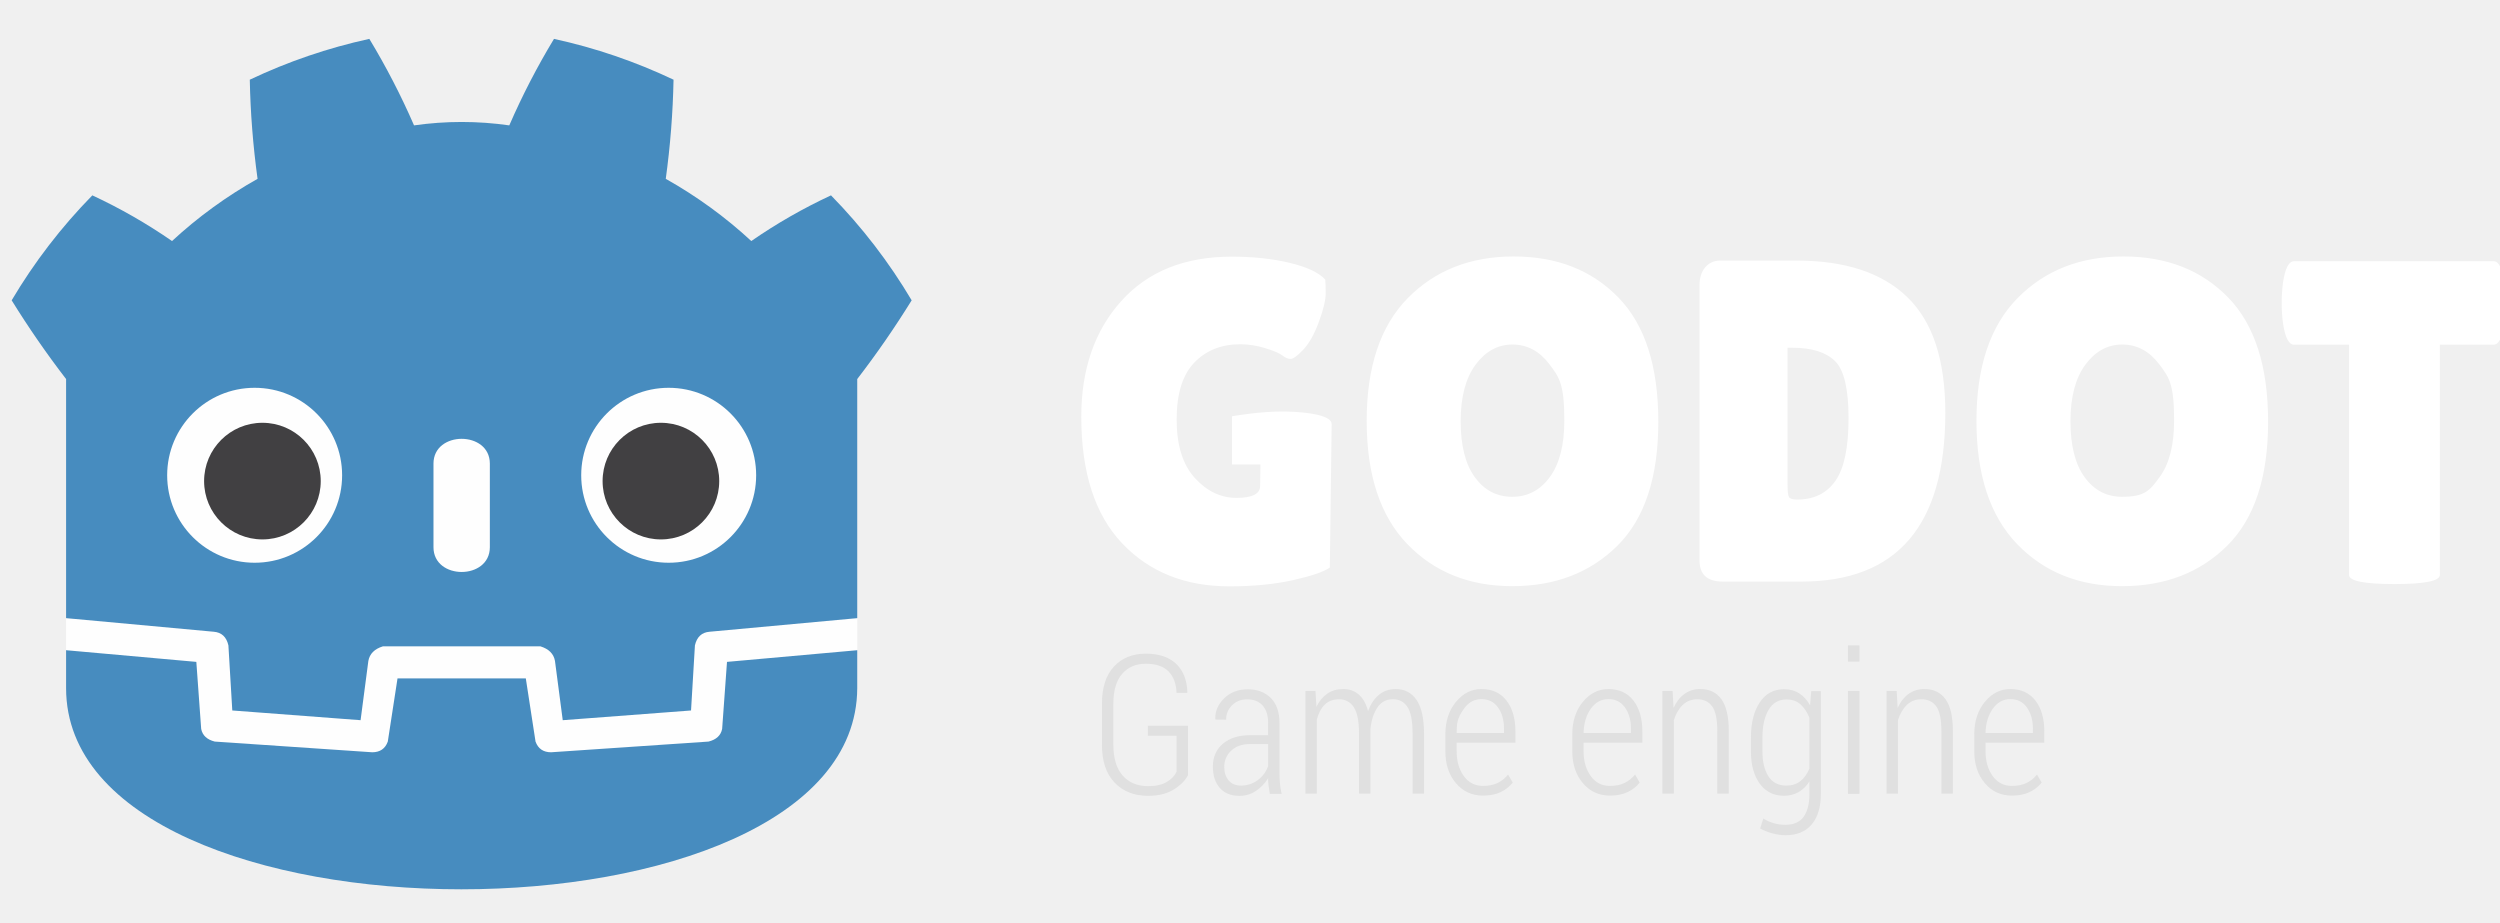
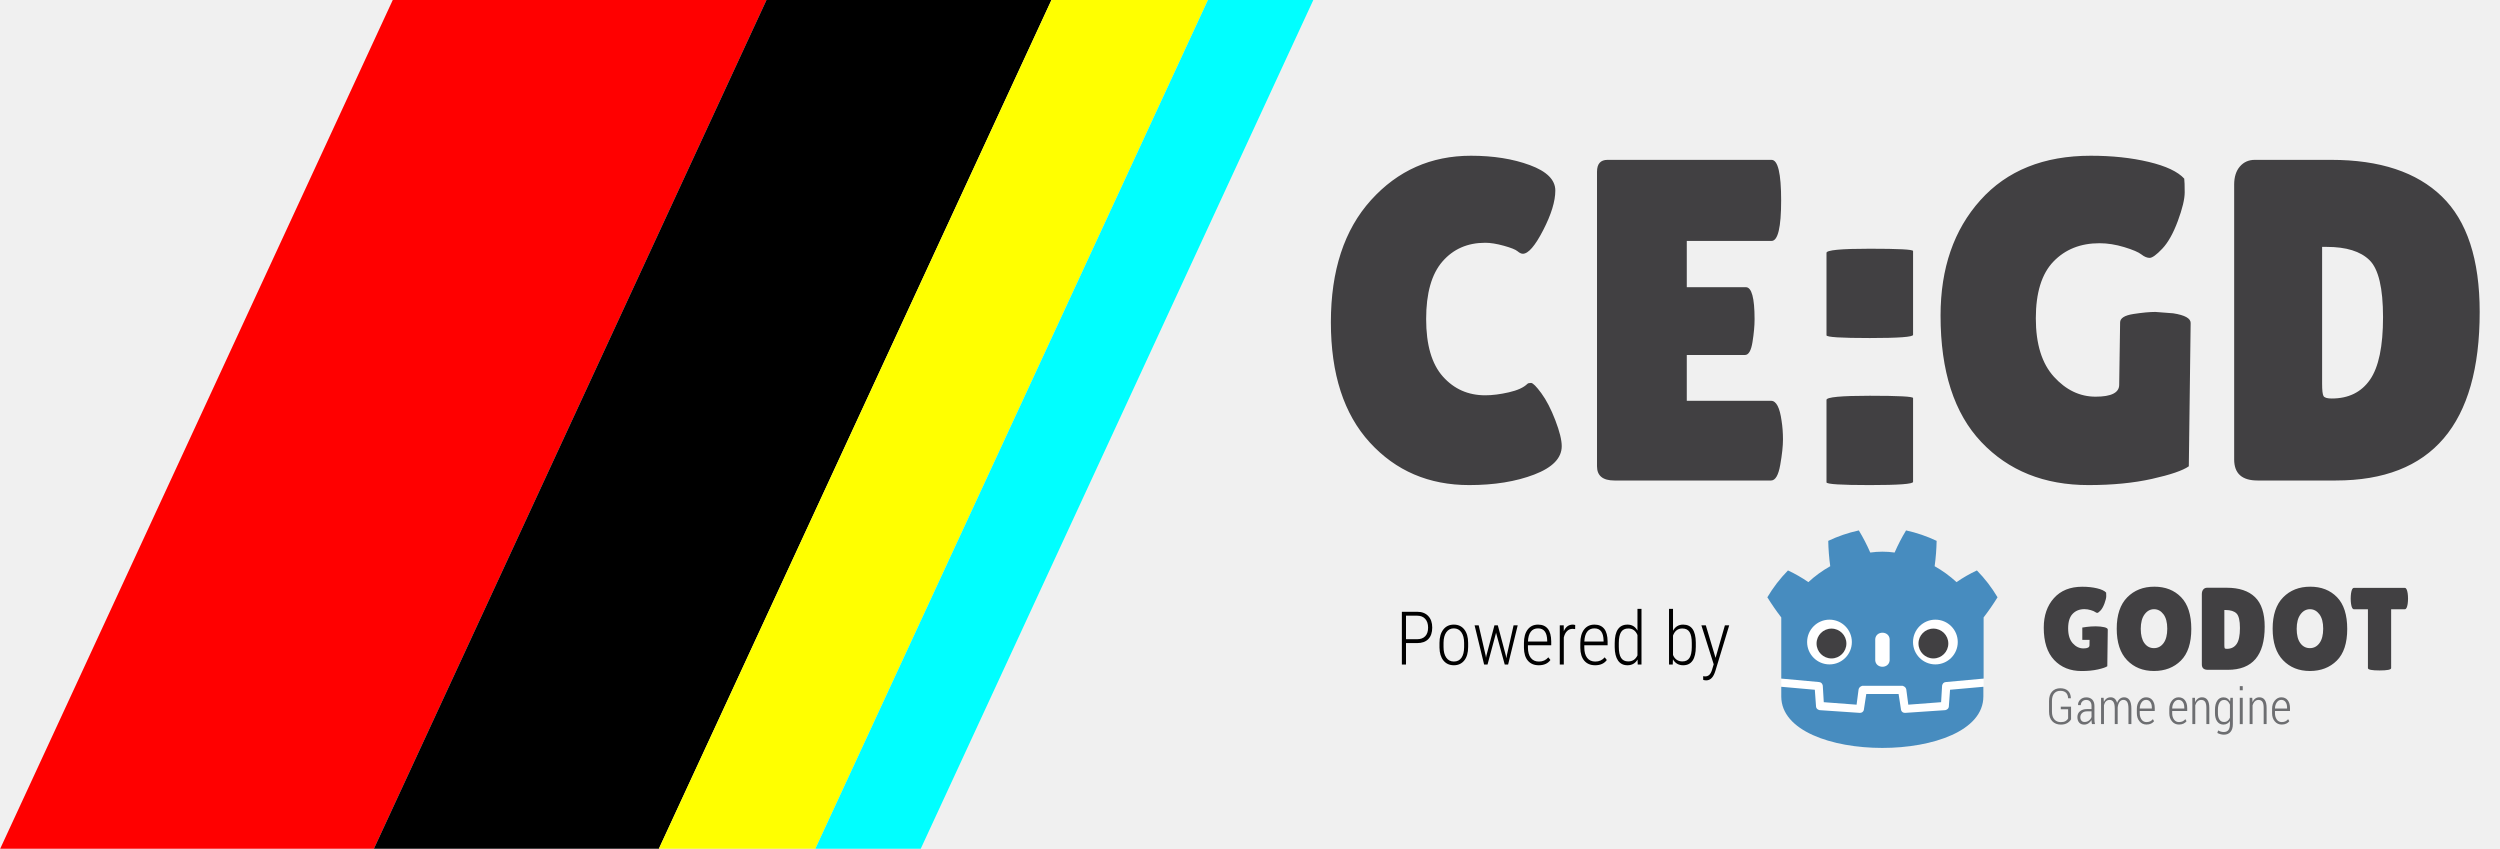
- <svg xmlns="http://www.w3.org/2000/svg" width="187" height="69">
-   <path fill="#fff" d="M96.116 30.781c-1.847-.029-3.96.356-3.96.356v3.605h2.125l-.024 1.606q0 .893-1.767.894-1.767-.001-3.12-1.493-1.358-1.495-1.356-4.372 0-2.884 1.32-4.255 1.32-1.372 3.448-1.372a6.3 6.3 0 0 1 1.852.292q.96.291 1.287.546c.217.176.422.258.618.258q.29.002.94-.685.654-.687 1.169-2.074c.342-.929.514-1.64.514-2.145 0-.501-.011-.847-.034-1.029q-.72-.788-2.66-1.252-1.936-.464-4.338-.463-5.282 0-8.265 3.327-2.986 3.328-2.985 8.644 0 6.244 3.051 9.467 3.055 3.224 8.028 3.223 2.674 0 4.75-.463 2.075-.462 2.762-.943l.137-10.734c0-.623-1.646-.906-3.492-.938m17.018-5.01q-1.645 0-2.762 1.509-1.114 1.509-1.114 4.234 0 2.73 1.064 4.186 1.063 1.46 2.795 1.46t2.812-1.478q1.081-1.473 1.082-4.218c.001-2.745-.373-3.237-1.116-4.22q-1.114-1.473-2.761-1.473m-.017 18.074q-4.819 0-7.856-3.153-3.033-3.156-3.033-9.21 0-6.056 3.068-9.178 3.07-3.12 7.924-3.12 4.854-.002 7.837 3.072c1.991 2.045 2.985 5.146 2.985 9.294q0 6.224-3.053 9.263-3.053 3.032-7.872 3.032M133.71 26.01v10.26q0 .717.104.907.103.189.616.189 1.888 0 2.865-1.408.978-1.404.976-4.68-.001-3.278-1.01-4.27-1.013-.996-3.208-.998zm-6.585 15.917V21.348q-.001-.858.43-1.359.427-.496 1.114-.497h5.728q5.454.001 8.281 2.747 2.832 2.742 2.832 8.642 0 12.622-10.772 12.622h-5.864q-1.749.001-1.75-1.577m31.623-16.155q-1.648 0-2.763 1.509-1.113 1.509-1.113 4.234 0 2.73 1.063 4.186 1.062 1.46 2.795 1.46c1.733 0 2.093-.492 2.813-1.478q1.08-1.473 1.081-4.218c.001-2.745-.372-3.237-1.115-4.22q-1.114-1.473-2.761-1.473m-.018 18.074q-4.819 0-7.854-3.153-3.036-3.156-3.036-9.21 0-6.056 3.069-9.178 3.07-3.12 7.925-3.12 4.853-.002 7.837 3.072c1.99 2.045 2.984 5.146 2.984 9.294q0 6.224-3.053 9.263-3.053 3.032-7.872 3.032m23.773-.842c0 .454-1.13.685-3.395.685q-3.396-.001-3.397-.685v-17.22h-4.115q-.584.001-.823-1.58a11 11 0 0 1-.101-1.542q-.001-.787.1-1.543c.16-1.05.435-1.58.824-1.58h14.92q.584.002.825 1.58a11.6 11.6 0 0 1 0 3.086q-.242 1.58-.824 1.579h-4.014z" />
-   <path fill="#e0e0e0" d="M88.866 57.973q-.284.585-1.048 1.069-.764.486-1.942.486-1.554.002-2.503-.987-.946-.983-.947-2.833v-3.073q0-1.808.895-2.776c.596-.64 1.395-.966 2.392-.966q1.462.002 2.265.764.8.765.837 2.128l-.013.04h-.796q-.041-1.042-.61-1.612-.568-.565-1.683-.566-1.128 0-1.782.765-.652.762-.651 2.215v3.091q0 1.507.702 2.3.701.785 1.894.785.873.001 1.398-.313.526-.312.732-.763v-2.692h-2.144v-.748h3.004zm3.95.789q.708.001 1.26-.406.55-.41.777-1.04v-1.661H93.49q-.87 0-1.393.493a1.6 1.6 0 0 0-.522 1.22q0 .616.327 1.006.327.389.915.388m2.165.62a20 20 0 0 1-.097-.652 4 4 0 0 1-.03-.518 3 3 0 0 1-.906.945q-.555.374-1.238.373-.952 0-1.47-.591-.517-.594-.518-1.603 0-1.07.751-1.707.753-.636 2.038-.636h1.342v-.943q-.001-.815-.41-1.28-.415-.457-1.152-.459-.687 0-1.133.441a1.46 1.46 0 0 0-.442 1.078l-.797-.007-.014-.042q-.033-.865.659-1.544.69-.678 1.77-.677 1.064 0 1.719.646.65.653.651 1.86v3.767q0 .412.037.795a5 5 0 0 0 .127.753zm3.415-7.698.072 1.191a2.46 2.46 0 0 1 .808-.989q.505-.345 1.186-.345.697 0 1.17.408.475.408.697 1.237.284-.766.805-1.207.524-.438 1.259-.438 1.01 0 1.566.818.557.819.557 2.518v4.485h-.857v-4.5q-.001-1.413-.384-1.987-.383-.573-1.093-.574-.745-.002-1.165.637-.417.639-.511 1.605v4.82h-.853v-4.497q0-1.381-.393-1.97a1.25 1.25 0 0 0-1.096-.59q-.674.001-1.083.409t-.585 1.119v5.528h-.853v-7.679zm12.414.61q-.801 0-1.317.73c-.516.73-.522 1.089-.536 1.805h3.542v-.328q0-.952-.446-1.58-.449-.628-1.243-.627m.12 7.218q-1.24 0-2.03-.933-.787-.931-.787-2.382V54.92q0-1.454.79-2.42.792-.96 1.907-.959 1.206 0 1.872.858.67.86.67 2.31v.842h-4.395v.639q0 1.115.532 1.856.534.741 1.442.74.631 0 1.09-.22a2.25 2.25 0 0 0 .783-.632l.349.604a2.5 2.5 0 0 1-.9.708q-.548.264-1.322.265m9.375-7.218q-.804 0-1.32.73-.512.73-.535 1.805h3.543V54.5q0-.952-.447-1.58-.446-.629-1.241-.627m.12 7.218q-1.243 0-2.03-.933-.79-.932-.79-2.382V54.92q.001-1.454.79-2.42.794-.96 1.91-.959 1.205 0 1.872.858.668.86.668 2.31v.842h-4.395v.639q0 1.115.535 1.856.53.741 1.44.74.632 0 1.088-.22a2.3 2.3 0 0 0 .787-.632l.347.604a2.5 2.5 0 0 1-.9.708q-.548.264-1.322.265m4.684-7.828.07 1.269q.306-.677.814-1.044a1.97 1.97 0 0 1 1.19-.368q1.028 0 1.576.763.552.764.551 2.374v4.684h-.858v-4.677q0-1.314-.384-1.845-.382-.534-1.113-.533-.655-.001-1.095.43-.441.426-.66 1.144v5.481h-.852v-7.678zm6.72 4.523q0 1.17.447 1.86.445.697 1.348.696.617.001 1.044-.335.424-.338.673-.935V53.69q-.24-.614-.655-.994-.415-.376-1.047-.377-.902 0-1.355.786-.456.79-.455 2.053zm-.86-1.05q0-1.631.66-2.62.659-.984 1.825-.984c.43 0 .81.105 1.132.316.324.207.592.51.807.895l.083-1.068h.723v7.686q0 1.475-.686 2.286c-.46.537-1.111.81-1.953.81q-.454-.001-.976-.14a4 4 0 0 1-.927-.365l.236-.748a2.9 2.9 0 0 0 .774.347 3 3 0 0 0 .879.124q.916 0 1.355-.587.44-.592.44-1.727v-.93a2.3 2.3 0 0 1-.802.795 2.15 2.15 0 0 1-1.1.276q-1.157 0-1.813-.906-.657-.905-.658-2.41zm8.12 4.226h-.862v-7.7h.862zm0-9.892h-.862v-1.213h.862zm2.782 2.193.07 1.269q.307-.677.813-1.044a2 2 0 0 1 1.19-.368q1.03 0 1.58.763.55.764.549 2.374v4.684h-.858v-4.677q0-1.314-.384-1.845-.383-.534-1.114-.533-.654-.001-1.093.43-.441.426-.66 1.144v5.481h-.853v-7.678zm8.499.61q-.804 0-1.317.73-.514.73-.537 1.805h3.543V54.5q0-.952-.446-1.58-.447-.629-1.243-.627m.122 7.218q-1.245 0-2.03-.933-.789-.932-.788-2.382V54.92q0-1.454.79-2.42.792-.96 1.906-.959 1.207 0 1.875.858.666.86.667 2.31v.842h-4.396v.639q.002 1.115.534 1.856.531.741 1.442.74.63 0 1.087-.22a2.25 2.25 0 0 0 .787-.632l.348.604a2.5 2.5 0 0 1-.9.708q-.548.264-1.322.265" />
-   <g fill="#fefefe" transform="translate(-2.69 -2.69)scale(.0727)">
-     <path d="M105 673v33q407 354 814 0v-33z" />
-     <path fill="#478cbf" d="m105 673 152 14q12 1 15 14l4 67 132 10 8-61q2-11 15-15h162q13 4 15 15l8 61 132-10 4-67q3-13 15-14l152-14V427q30-39 56-81-35-59-83-108-43 20-82 47-40-37-88-64 7-51 8-102-59-28-123-42-26 43-46 89-49-7-98 0-20-46-46-89-64 14-123 42 1 51 8 102-48 27-88 64-39-27-82-47-48 49-83 108 26 42 56 81zm0 33v39c0 276 813 276 814 0v-39l-134 12-5 69q-2 10-14 13l-162 11q-12 0-16-11l-10-65H446l-10 65q-4 11-16 11l-162-11q-12-3-14-13l-5-69z" />
-     <path d="M483 600c0 34 58 34 58 0v-86c0-34-58-34-58 0z" />
-     <circle cx="725" cy="526" r="90" />
-     <circle cx="299" cy="526" r="90" />
-   </g>
-   <g fill="#414042" transform="translate(-2.69 -2.69)scale(.0727)">
-     <circle cx="307" cy="532" r="60" />
-     <circle cx="717" cy="532" r="60" />
+ <svg xmlns="http://www.w3.org/2000/svg" style="isolation:isolate" viewBox="0 0 927.83 315" width="927.83" height="315">
+   <defs>
+     <clipPath id="_clipPath_FIKCvHT68FMkzYbyuES7aSbZmHyRVnEN">
+       <rect width="927.83" height="315" />
+     </clipPath>
+   </defs>
+   <g clip-path="url(#_clipPath_FIKCvHT68FMkzYbyuES7aSbZmHyRVnEN)">
+     <clipPath id="_clipPath_pYDwcSAljH75PLuUYkoYD0G3YfXqAVHB">
+       <rect x="0" y="0" width="927.83" height="315" transform="matrix(1,0,0,1,0,0)" fill="rgb(255,255,255)" />
+     </clipPath>
+     <g clip-path="url(#_clipPath_pYDwcSAljH75PLuUYkoYD0G3YfXqAVHB)">
+       <rect x="103.333" y="-174.45" width="125.844" height="560.007" transform="matrix(0.908,0.42,-0.42,0.908,59.626,-60.014)" fill="rgb(255,0,0)" />
+       <rect x="218.945" y="-127.921" width="95.956" height="560.007" transform="matrix(0.908,0.42,-0.42,0.908,88.436,-97.956)" fill="rgb(0,0,0)" />
+       <rect x="308.043" y="-96.737" width="52.697" height="560.007" transform="matrix(0.908,0.42,-0.42,0.908,107.745,-123.386)" fill="rgb(255,255,0)" />
+       <rect x="356.672" y="-78.238" width="35.488" height="560.007" transform="matrix(0.908,0.42,-0.42,0.908,119.199,-138.471)" fill="rgb(0,255,255)" />
+     </g>
+     <path d=" M 629.367 238.428 L 629.367 240.042 L 629.367 240.042 Q 629.367 243.404 628.191 245.152 L 628.191 245.152 L 628.191 245.152 Q 627.014 246.9 624.687 246.9 L 624.687 246.9 L 624.687 246.9 Q 622.119 246.9 620.882 244.681 L 620.882 244.681 L 620.814 246.631 L 619.429 246.631 L 619.429 225.975 L 620.909 225.975 L 620.909 234.111 L 620.909 234.111 Q 622.132 231.812 624.661 231.812 L 624.661 231.812 L 624.661 231.812 Q 627.014 231.812 628.17 233.472 L 628.17 233.472 L 628.17 233.472 Q 629.327 235.133 629.367 238.428 L 629.367 238.428 L 629.367 238.428 Z  M 627.875 240.136 L 627.875 238.683 L 627.875 238.683 Q 627.875 235.913 627.054 234.582 L 627.054 234.582 L 627.054 234.582 Q 626.234 233.25 624.365 233.25 L 624.365 233.25 L 624.365 233.25 Q 621.877 233.25 620.909 235.873 L 620.909 235.873 L 620.909 243.081 L 620.909 243.081 Q 621.366 244.224 622.253 244.849 L 622.253 244.849 L 622.253 244.849 Q 623.141 245.475 624.392 245.475 L 624.392 245.475 L 624.392 245.475 Q 626.18 245.475 627.021 244.177 L 627.021 244.177 L 627.021 244.177 Q 627.861 242.879 627.875 240.136 L 627.875 240.136 L 627.875 240.136 Z  M 633.079 232.08 L 636.697 244.17 L 640.166 232.08 L 641.766 232.08 L 636.643 248.958 L 636.36 249.765 L 636.36 249.765 Q 635.325 252.508 633.187 252.508 L 633.187 252.508 L 633.187 252.508 Q 632.676 252.508 632.111 252.32 L 632.111 252.32 L 632.097 250.948 L 632.097 250.948 Q 632.407 251.042 632.783 251.042 L 632.783 251.042 L 632.783 251.042 Q 633.751 251.042 634.37 250.464 L 634.37 250.464 L 634.37 250.464 Q 634.989 249.886 635.392 248.595 L 635.392 248.595 L 636.011 246.537 L 631.438 232.08 L 633.079 232.08 L 633.079 232.08 Z  M 525.939 238.67 L 521.81 238.67 L 521.81 246.631 L 520.277 246.631 L 520.277 227.051 L 525.965 227.051 L 525.965 227.051 Q 528.561 227.051 530.054 228.611 L 530.054 228.611 L 530.054 228.611 Q 531.546 230.171 531.546 232.901 L 531.546 232.901 L 531.546 232.901 Q 531.546 235.685 530.101 237.177 L 530.101 237.177 L 530.101 237.177 Q 528.655 238.67 525.939 238.67 L 525.939 238.67 L 525.939 238.67 Z  M 521.81 228.503 L 521.81 237.231 L 525.965 237.231 L 525.965 237.231 Q 527.902 237.231 528.958 236.108 L 528.958 236.108 L 528.958 236.108 Q 530.013 234.985 530.013 232.928 L 530.013 232.928 L 530.013 232.928 Q 530.013 230.87 528.944 229.687 L 528.944 229.687 L 528.944 229.687 Q 527.875 228.503 525.979 228.503 L 525.979 228.503 L 521.81 228.503 L 521.81 228.503 Z  M 534.236 240.338 L 534.236 238.616 L 534.236 238.616 Q 534.236 235.469 535.661 233.64 L 535.661 233.64 L 535.661 233.64 Q 537.087 231.812 539.548 231.812 L 539.548 231.812 L 539.548 231.812 Q 542.022 231.812 543.441 233.614 L 543.441 233.614 L 543.441 233.614 Q 544.86 235.416 544.873 238.576 L 544.873 238.576 L 544.873 240.122 L 544.873 240.122 Q 544.873 243.323 543.441 245.112 L 543.441 245.112 L 543.441 245.112 Q 542.009 246.9 539.575 246.9 L 539.575 246.9 L 539.575 246.9 Q 537.141 246.9 535.715 245.152 L 535.715 245.152 L 535.715 245.152 Q 534.29 243.404 534.236 240.338 L 534.236 240.338 L 534.236 240.338 Z  M 535.742 238.509 L 535.742 240.122 L 535.742 240.122 Q 535.742 242.637 536.757 244.076 L 536.757 244.076 L 536.757 244.076 Q 537.773 245.515 539.575 245.515 L 539.575 245.515 L 539.575 245.515 Q 541.417 245.515 542.392 244.13 L 542.392 244.13 L 542.392 244.13 Q 543.367 242.745 543.381 240.163 L 543.381 240.163 L 543.381 238.616 L 543.381 238.616 Q 543.381 236.101 542.359 234.656 L 542.359 234.656 L 542.359 234.656 Q 541.337 233.21 539.548 233.21 L 539.548 233.21 L 539.548 233.21 Q 537.813 233.21 536.791 234.622 L 536.791 234.622 L 536.791 234.622 Q 535.769 236.034 535.742 238.509 L 535.742 238.509 L 535.742 238.509 Z  M 548.787 232.08 L 551.382 243.323 L 551.503 244.13 L 551.665 243.256 L 554.637 232.08 L 555.887 232.08 L 558.832 243.162 L 559.048 244.305 L 559.222 243.283 L 561.737 232.08 L 563.27 232.08 L 559.707 246.631 L 558.456 246.631 L 555.296 235.066 L 555.228 234.716 L 555.175 235.079 L 552.068 246.631 L 550.804 246.631 L 547.267 232.08 L 548.787 232.08 L 548.787 232.08 Z  M 571.084 246.9 L 571.084 246.9 L 571.084 246.9 Q 568.515 246.9 567.063 245.219 L 567.063 245.219 L 567.063 245.219 Q 565.61 243.538 565.583 240.432 L 565.583 240.432 L 565.583 238.657 L 565.583 238.657 Q 565.583 235.456 566.982 233.634 L 566.982 233.634 L 566.982 233.634 Q 568.381 231.812 570.828 231.812 L 570.828 231.812 L 570.828 231.812 Q 573.195 231.812 574.439 233.358 L 574.439 233.358 L 574.439 233.358 Q 575.683 234.905 575.71 238.092 L 575.71 238.092 L 575.71 239.49 L 567.063 239.49 L 567.063 240.311 L 567.063 240.311 Q 567.063 242.812 568.132 244.17 L 568.132 244.17 L 568.132 244.17 Q 569.201 245.529 571.151 245.529 L 571.151 245.529 L 571.151 245.529 Q 573.303 245.529 574.634 243.955 L 574.634 243.955 L 575.414 244.95 L 575.414 244.95 Q 573.988 246.9 571.084 246.9 Z  M 570.828 233.21 L 570.828 233.21 L 570.828 233.21 Q 569.066 233.21 568.118 234.454 L 568.118 234.454 L 568.118 234.454 Q 567.17 235.698 567.076 238.092 L 567.076 238.092 L 574.217 238.092 L 574.217 237.702 L 574.217 237.702 Q 574.109 233.21 570.828 233.21 Z  M 584.612 231.986 L 584.585 233.479 L 584.585 233.479 Q 584.047 233.385 583.644 233.385 L 583.644 233.385 L 583.644 233.385 Q 582.407 233.385 581.566 234.232 L 581.566 234.232 L 581.566 234.232 Q 580.726 235.079 580.376 236.586 L 580.376 236.586 L 580.376 246.631 L 578.883 246.631 L 578.883 232.08 L 580.349 232.08 L 580.376 234.259 L 580.376 234.259 Q 581.439 231.812 583.711 231.812 L 583.711 231.812 L 583.711 231.812 Q 584.303 231.812 584.612 231.986 L 584.612 231.986 L 584.612 231.986 Z  M 592.009 246.9 L 592.009 246.9 L 592.009 246.9 Q 589.44 246.9 587.988 245.219 L 587.988 245.219 L 587.988 245.219 Q 586.535 243.538 586.508 240.432 L 586.508 240.432 L 586.508 238.657 L 586.508 238.657 Q 586.508 235.456 587.907 233.634 L 587.907 233.634 L 587.907 233.634 Q 589.306 231.812 591.753 231.812 L 591.753 231.812 L 591.753 231.812 Q 594.12 231.812 595.364 233.358 L 595.364 233.358 L 595.364 233.358 Q 596.608 234.905 596.635 238.092 L 596.635 238.092 L 596.635 239.49 L 587.988 239.49 L 587.988 240.311 L 587.988 240.311 Q 587.988 242.812 589.057 244.17 L 589.057 244.17 L 589.057 244.17 Q 590.126 245.529 592.076 245.529 L 592.076 245.529 L 592.076 245.529 Q 594.228 245.529 595.559 243.955 L 595.559 243.955 L 596.339 244.95 L 596.339 244.95 Q 594.913 246.9 592.009 246.9 Z  M 591.753 233.21 L 591.753 233.21 L 591.753 233.21 Q 589.992 233.21 589.043 234.454 L 589.043 234.454 L 589.043 234.454 Q 588.095 235.698 588.001 238.092 L 588.001 238.092 L 595.142 238.092 L 595.142 237.702 L 595.142 237.702 Q 595.035 233.21 591.753 233.21 Z  M 599.271 240.19 L 599.271 238.683 L 599.271 238.683 Q 599.271 235.268 600.468 233.54 L 600.468 233.54 L 600.468 233.54 Q 601.664 231.812 604.018 231.812 L 604.018 231.812 L 604.018 231.812 Q 606.492 231.812 607.716 234.03 L 607.716 234.03 L 607.716 225.975 L 609.209 225.975 L 609.209 246.631 L 607.81 246.631 L 607.743 244.762 L 607.743 244.762 Q 606.519 246.9 604.004 246.9 L 604.004 246.9 L 604.004 246.9 Q 601.705 246.9 600.501 245.152 L 600.501 245.152 L 600.501 245.152 Q 599.298 243.404 599.271 240.19 L 599.271 240.19 L 599.271 240.19 Z  M 600.79 238.589 L 600.79 240.042 L 600.79 240.042 Q 600.79 242.839 601.631 244.157 L 601.631 244.157 L 601.631 244.157 Q 602.471 245.475 604.3 245.475 L 604.3 245.475 L 604.3 245.475 Q 606.654 245.475 607.716 243.229 L 607.716 243.229 L 607.716 235.685 L 607.716 235.685 Q 606.707 233.25 604.314 233.25 L 604.314 233.25 L 604.314 233.25 Q 602.485 233.25 601.644 234.555 L 601.644 234.555 L 601.644 234.555 Q 600.804 235.859 600.79 238.589 L 600.79 238.589 L 600.79 238.589 Z " fill-rule="evenodd" fill="rgb(0,0,0)" />
+     <path d=" M 545.95 57.799 L 545.95 57.799 Q 558.36 57.799 567.795 61.284 L 567.795 61.284 L 567.795 61.284 Q 577.23 64.769 577.23 70.719 L 577.23 70.719 L 577.23 70.719 Q 577.23 76.669 572.725 85.424 L 572.725 85.424 L 572.725 85.424 Q 568.22 94.179 565.16 94.179 L 565.16 94.179 L 565.16 94.179 Q 564.31 94.179 563.205 93.244 L 563.205 93.244 L 563.205 93.244 Q 562.1 92.309 558.105 91.204 L 558.105 91.204 L 558.105 91.204 Q 554.11 90.099 551.22 90.099 L 551.22 90.099 L 551.22 90.099 Q 541.36 90.099 535.325 97.069 L 535.325 97.069 L 535.325 97.069 Q 529.29 104.039 529.29 118.404 L 529.29 118.404 L 529.29 118.404 Q 529.29 132.769 535.495 139.739 L 535.495 139.739 L 535.495 139.739 Q 541.7 146.709 551.22 146.709 L 551.22 146.709 L 551.22 146.709 Q 555.13 146.709 559.975 145.604 L 559.975 145.604 L 559.975 145.604 Q 564.82 144.499 566.86 142.459 L 566.86 142.459 L 566.86 142.459 Q 567.2 142.119 568.22 142.119 L 568.22 142.119 L 568.22 142.119 Q 569.24 142.119 572.045 145.944 L 572.045 145.944 L 572.045 145.944 Q 574.85 149.769 577.23 155.974 L 577.23 155.974 L 577.23 155.974 Q 579.61 162.179 579.61 165.579 L 579.61 165.579 L 579.61 165.579 Q 579.61 172.209 569.41 176.119 L 569.41 176.119 L 569.41 176.119 Q 559.21 180.029 545.27 180.029 L 545.27 180.029 L 545.27 180.029 Q 522.83 180.029 508.38 164.219 L 508.38 164.219 L 508.38 164.219 Q 493.93 148.409 493.93 119.594 L 493.93 119.594 L 493.93 119.594 Q 493.93 90.779 508.805 74.289 L 508.805 74.289 L 508.805 74.289 Q 523.68 57.799 545.95 57.799 L 545.95 57.799 L 545.95 57.799 Z  M 626.02 106.589 L 647.95 106.589 L 647.95 106.589 Q 651.18 106.589 651.18 118.489 L 651.18 118.489 L 651.18 118.489 Q 651.18 122.059 650.415 126.904 L 650.415 126.904 L 650.415 126.904 Q 649.65 131.749 647.61 131.749 L 647.61 131.749 L 626.02 131.749 L 626.02 148.749 L 657.3 148.749 L 657.3 148.749 Q 660.19 148.749 661.21 156.229 L 661.21 156.229 L 661.21 156.229 Q 661.72 159.459 661.72 163.114 L 661.72 163.114 L 661.72 163.114 Q 661.72 166.769 660.7 172.549 L 660.7 172.549 L 660.7 172.549 Q 659.68 178.329 657.3 178.329 L 657.3 178.329 L 599.16 178.329 L 599.16 178.329 Q 592.7 178.329 592.7 173.059 L 592.7 173.059 L 592.7 63.749 L 592.7 63.749 Q 592.7 59.329 596.61 59.329 L 596.61 59.329 L 657.47 59.329 L 657.47 59.329 Q 661.04 59.329 661.04 74.374 L 661.04 74.374 L 661.04 74.374 Q 661.04 89.419 657.47 89.419 L 657.47 89.419 L 626.02 89.419 L 626.02 106.589 L 626.02 106.589 Z  M 710 147.729 L 710 178.839 L 710 178.839 Q 710 180.029 693.935 180.029 L 693.935 180.029 L 693.935 180.029 Q 677.87 180.029 677.87 179.009 L 677.87 179.009 L 677.87 148.409 L 677.87 148.409 Q 677.87 146.879 693.935 146.879 L 693.935 146.879 L 693.935 146.879 Q 710 146.879 710 147.729 L 710 147.729 L 710 147.729 Z  M 710 93.159 L 710 124.269 L 710 124.269 Q 710 125.459 693.935 125.459 L 693.935 125.459 L 693.935 125.459 Q 677.87 125.459 677.87 124.439 L 677.87 124.439 L 677.87 93.839 L 677.87 93.839 Q 677.87 92.309 693.935 92.309 L 693.935 92.309 L 693.935 92.309 Q 710 92.309 710 93.159 L 710 93.159 L 710 93.159 Z  M 786.5 142.799 L 786.5 142.799 L 786.84 119.679 L 786.84 119.679 Q 786.84 117.299 791.77 116.534 L 791.77 116.534 L 791.77 116.534 Q 796.7 115.769 799.93 115.769 L 799.93 115.769 L 806.56 116.279 L 806.56 116.279 Q 813.02 117.299 813.02 119.849 L 813.02 119.849 L 812.34 173.059 L 812.34 173.059 Q 808.94 175.439 798.655 177.734 L 798.655 177.734 L 798.655 177.734 Q 788.37 180.029 775.11 180.029 L 775.11 180.029 L 775.11 180.029 Q 750.46 180.029 735.33 164.049 L 735.33 164.049 L 735.33 164.049 Q 720.2 148.069 720.2 117.129 L 720.2 117.129 L 720.2 117.129 Q 720.2 90.779 734.99 74.289 L 734.99 74.289 L 734.99 74.289 Q 749.78 57.799 775.96 57.799 L 775.96 57.799 L 775.96 57.799 Q 787.86 57.799 797.465 60.094 L 797.465 60.094 L 797.465 60.094 Q 807.07 62.389 810.64 66.299 L 810.64 66.299 L 810.64 66.299 Q 810.81 67.659 810.81 71.399 L 810.81 71.399 L 810.81 71.399 Q 810.81 75.139 808.26 82.024 L 808.26 82.024 L 808.26 82.024 Q 805.71 88.909 802.48 92.309 L 802.48 92.309 L 802.48 92.309 Q 799.25 95.709 797.805 95.709 L 797.805 95.709 L 797.805 95.709 Q 796.36 95.709 794.745 94.434 L 794.745 94.434 L 794.745 94.434 Q 793.13 93.159 788.37 91.714 L 788.37 91.714 L 788.37 91.714 Q 783.61 90.269 779.19 90.269 L 779.19 90.269 L 779.19 90.269 Q 768.65 90.269 762.105 97.069 L 762.105 97.069 L 762.105 97.069 Q 755.56 103.869 755.56 118.149 L 755.56 118.149 L 755.56 118.149 Q 755.56 132.429 762.275 139.824 L 762.275 139.824 L 762.275 139.824 Q 768.99 147.219 777.745 147.219 L 777.745 147.219 L 777.745 147.219 Q 786.5 147.219 786.5 142.799 Z  M 829.17 170.509 L 829.17 170.509 L 829.17 68.509 L 829.17 68.509 Q 829.17 64.259 831.295 61.794 L 831.295 61.794 L 831.295 61.794 Q 833.42 59.329 836.82 59.329 L 836.82 59.329 L 865.21 59.329 L 865.21 59.329 Q 892.24 59.329 906.265 72.929 L 906.265 72.929 L 906.265 72.929 Q 920.29 86.529 920.29 115.769 L 920.29 115.769 L 920.29 115.769 Q 920.29 178.329 866.91 178.329 L 866.91 178.329 L 837.84 178.329 L 837.84 178.329 Q 829.17 178.329 829.17 170.509 Z  M 863.51 91.629 L 861.81 91.629 L 861.81 142.459 L 861.81 142.459 Q 861.81 146.029 862.32 146.964 L 862.32 146.964 L 862.32 146.964 Q 862.83 147.899 865.38 147.899 L 865.38 147.899 L 865.38 147.899 Q 874.73 147.899 879.575 140.929 L 879.575 140.929 L 879.575 140.929 Q 884.42 133.959 884.42 117.724 L 884.42 117.724 L 884.42 117.724 Q 884.42 101.489 879.405 96.559 L 879.405 96.559 L 879.405 96.559 Q 874.39 91.629 863.51 91.629 L 863.51 91.629 L 863.51 91.629 Z " fill-rule="evenodd" fill="rgb(65,64,66)" />
+     <g id="gdlogo">
+       <path d=" M 777.831 232.451 C 775.488 232.415 772.807 232.904 772.807 232.904 L 772.807 237.476 L 775.503 237.476 L 775.473 239.514 C 775.473 240.269 774.725 240.649 773.232 240.649 C 771.738 240.649 770.417 240.016 769.272 238.753 C 768.124 237.49 767.553 235.642 767.553 233.208 C 767.553 230.768 768.111 228.97 769.228 227.809 C 770.343 226.65 771.804 226.068 773.601 226.068 C 774.356 226.068 775.138 226.19 775.951 226.438 C 776.764 226.685 777.307 226.916 777.585 227.132 C 777.859 227.354 778.12 227.459 778.368 227.459 C 778.614 227.459 779.012 227.172 779.562 226.59 C 780.114 226.01 780.608 225.131 781.044 223.959 C 781.478 222.781 781.696 221.878 781.696 221.237 C 781.696 220.602 781.682 220.163 781.654 219.932 C 781.044 219.265 779.919 218.736 778.279 218.343 C 776.641 217.951 774.806 217.757 772.775 217.757 C 768.306 217.757 764.812 219.164 762.288 221.978 C 759.763 224.792 758.502 228.446 758.502 232.943 C 758.502 238.225 759.793 242.228 762.373 244.955 C 764.958 247.681 768.351 249.043 772.558 249.043 C 774.82 249.043 776.829 248.848 778.583 248.456 C 780.339 248.066 781.507 247.665 782.088 247.259 L 782.262 233.642 C 782.262 232.851 780.174 232.492 777.831 232.451 L 777.831 232.451 Z  M 799.421 226.095 C 798.03 226.095 796.864 226.734 795.918 228.009 C 794.977 229.285 794.504 231.077 794.504 233.381 C 794.504 235.691 794.954 237.46 795.855 238.692 C 796.754 239.928 797.935 240.544 799.4 240.544 C 800.865 240.544 802.055 239.92 802.969 238.669 C 803.882 237.423 804.34 235.639 804.34 233.317 C 804.34 230.997 803.867 229.211 802.925 227.964 C 801.983 226.718 800.816 226.095 799.421 226.095 M 799.4 249.025 C 795.325 249.025 792.002 247.692 789.434 245.025 C 786.868 242.356 785.585 238.461 785.585 233.341 C 785.585 228.218 786.883 224.339 789.478 221.697 C 792.075 219.059 795.426 217.739 799.531 217.739 C 803.636 217.739 806.952 219.036 809.474 221.636 C 812 224.231 813.261 228.165 813.261 233.427 C 813.261 238.692 811.971 242.608 809.387 245.178 C 806.804 247.743 803.477 249.025 799.4 249.025 M 825.527 226.397 L 825.527 239.413 C 825.527 240.02 825.572 240.403 825.659 240.564 C 825.746 240.724 826.007 240.804 826.441 240.804 C 828.039 240.804 829.249 240.208 830.076 239.018 C 830.905 237.83 831.315 235.851 831.315 233.081 C 831.315 230.308 830.886 228.502 830.033 227.663 C 829.176 226.822 827.819 226.397 825.963 226.397 L 825.527 226.397 Z  M 817.173 246.591 L 817.173 220.483 C 817.173 219.757 817.353 219.185 817.718 218.76 C 818.08 218.342 818.551 218.129 819.133 218.129 L 826.4 218.129 C 831.011 218.129 834.515 219.293 836.906 221.614 C 839.301 223.934 840.499 227.588 840.499 232.578 C 840.499 243.255 835.943 248.592 826.833 248.592 L 819.393 248.592 C 817.914 248.592 817.173 247.926 817.173 246.591 M 857.291 226.095 C 855.899 226.095 854.73 226.734 853.786 228.009 C 852.845 229.285 852.374 231.077 852.374 233.381 C 852.374 235.691 852.825 237.46 853.723 238.692 C 854.621 239.928 855.804 240.544 857.269 240.544 C 858.734 240.544 859.925 239.92 860.837 238.669 C 861.752 237.423 862.21 235.639 862.21 233.317 C 862.21 230.997 861.737 229.211 860.794 227.964 C 859.851 226.718 858.685 226.095 857.291 226.095 M 857.269 249.025 C 853.192 249.025 849.871 247.692 847.305 245.025 C 844.737 242.356 843.453 238.461 843.453 233.341 C 843.453 228.218 844.751 224.339 847.346 221.697 C 849.945 219.059 853.294 217.739 857.401 217.739 C 861.506 217.739 864.819 219.036 867.344 221.636 C 869.868 224.231 871.13 228.165 871.13 233.427 C 871.13 238.692 869.839 242.608 867.256 245.178 C 864.674 247.743 861.344 249.025 857.269 249.025 M 887.43 247.957 C 887.43 248.534 885.995 248.826 883.122 248.826 C 880.251 248.826 878.813 248.534 878.813 247.957 L 878.813 226.11 L 873.592 226.11 C 873.098 226.11 872.75 225.444 872.547 224.106 C 872.46 223.458 872.417 222.804 872.419 222.149 C 872.419 221.485 872.461 220.831 872.547 220.193 C 872.75 218.859 873.098 218.188 873.592 218.188 L 892.522 218.188 C 893.015 218.188 893.361 218.858 893.567 220.193 C 893.652 220.831 893.696 221.485 893.696 222.149 C 893.696 222.818 893.652 223.47 893.567 224.107 C 893.362 225.444 893.015 226.11 892.522 226.11 L 887.429 226.11 L 887.43 247.957 Z " fill="rgb(65,64,66)" />
+       <path d=" M 768.634 266.95 C 768.393 267.443 767.951 267.896 767.304 268.305 C 766.658 268.717 765.838 268.922 764.841 268.922 C 763.526 268.922 762.468 268.507 761.665 267.669 C 760.865 266.838 760.464 265.64 760.464 264.076 L 760.464 260.177 C 760.464 258.647 760.841 257.474 761.599 256.655 C 762.355 255.843 763.368 255.43 764.634 255.43 C 765.87 255.43 766.828 255.756 767.507 256.399 C 768.183 257.045 768.538 257.947 768.569 259.098 L 768.553 259.15 L 767.543 259.15 C 767.507 258.267 767.251 257.586 766.768 257.105 C 766.289 256.628 765.575 256.386 764.634 256.386 C 763.68 256.386 762.925 256.709 762.372 257.356 C 761.821 258.002 761.546 258.938 761.546 260.167 L 761.546 264.088 C 761.546 265.363 761.844 266.335 762.437 267.005 C 763.031 267.67 763.831 268.003 764.841 268.003 C 765.578 268.003 766.171 267.872 766.614 267.605 C 767.06 267.341 767.368 267.019 767.543 266.637 L 767.543 263.222 L 764.822 263.222 L 764.822 262.272 L 768.634 262.272 L 768.634 266.95 Z  M 773.645 267.95 C 774.244 267.95 774.777 267.78 775.243 267.435 C 775.709 267.088 776.036 266.65 776.23 266.116 L 776.23 264.008 L 774.498 264.008 C 773.762 264.008 773.173 264.217 772.731 264.634 C 772.289 265.048 772.07 265.566 772.07 266.181 C 772.07 266.701 772.206 267.128 772.484 267.458 C 772.761 267.788 773.148 267.95 773.645 267.95 Z  M 776.391 268.736 C 776.346 268.461 776.305 268.186 776.268 267.909 C 776.243 267.692 776.23 267.472 776.23 267.253 C 775.94 267.732 775.547 268.141 775.081 268.451 C 774.611 268.768 774.087 268.925 773.511 268.925 C 772.704 268.925 772.084 268.675 771.645 268.174 C 771.209 267.672 770.988 266.996 770.988 266.141 C 770.988 265.238 771.305 264.513 771.941 263.976 C 772.577 263.438 773.441 263.169 774.527 263.169 L 776.23 263.169 L 776.23 261.972 C 776.23 261.284 776.054 260.741 775.709 260.349 C 775.357 259.962 774.872 259.766 774.248 259.766 C 773.667 259.766 773.187 259.951 772.811 260.326 C 772.436 260.697 772.25 261.152 772.25 261.693 L 771.239 261.684 L 771.221 261.632 C 771.193 260.897 771.47 260.248 772.057 259.672 C 772.641 259.098 773.39 258.813 774.302 258.813 C 775.203 258.813 775.928 259.087 776.482 259.633 C 777.033 260.185 777.309 260.971 777.309 261.993 L 777.309 266.772 C 777.309 267.12 777.326 267.458 777.356 267.78 C 777.385 268.102 777.439 268.422 777.517 268.736 L 776.391 268.736 Z  M 780.724 258.97 L 780.816 260.482 C 781.072 259.941 781.415 259.524 781.841 259.227 C 782.267 258.935 782.769 258.789 783.346 258.789 C 783.934 258.789 784.43 258.96 784.831 259.306 C 785.231 259.652 785.526 260.174 785.714 260.877 C 785.954 260.228 786.294 259.716 786.735 259.345 C 787.177 258.974 787.712 258.789 788.332 258.789 C 789.187 258.789 789.85 259.135 790.319 259.827 C 790.791 260.52 791.026 261.584 791.026 263.021 L 791.026 268.712 L 789.938 268.712 L 789.938 263.002 C 789.938 261.807 789.773 260.966 789.451 260.482 C 789.128 259.998 788.664 259.754 788.065 259.754 C 787.434 259.754 786.941 260.02 786.587 260.561 C 786.235 261.103 786.017 261.78 785.938 262.597 L 785.938 268.712 L 784.856 268.712 L 784.856 263.008 C 784.856 261.841 784.692 261.006 784.357 260.507 C 784.025 260.008 783.561 259.761 782.967 259.761 C 782.398 259.761 781.938 259.934 781.594 260.278 C 781.247 260.624 781 261.097 780.851 261.698 L 780.851 268.712 L 779.769 268.712 L 779.769 258.97 L 780.724 258.97 Z  M 796.474 259.744 C 795.796 259.744 795.239 260.053 794.803 260.67 C 794.366 261.289 794.141 262.052 794.123 262.961 L 798.617 262.961 L 798.617 262.544 C 798.617 261.74 798.428 261.07 798.051 260.539 C 797.671 260.008 797.146 259.744 796.474 259.744 Z  M 796.627 268.902 C 795.576 268.902 794.717 268.507 794.05 267.718 C 793.385 266.93 793.052 265.923 793.052 264.696 L 793.052 263.078 C 793.052 261.848 793.385 260.823 794.054 260.008 C 794.724 259.196 795.53 258.79 796.474 258.79 C 797.494 258.79 798.285 259.153 798.849 259.879 C 799.415 260.606 799.698 261.583 799.698 262.809 L 799.698 263.878 L 794.123 263.878 L 794.123 264.688 C 794.123 265.631 794.349 266.416 794.798 267.043 C 795.248 267.671 795.86 267.983 796.627 267.983 C 797.159 267.983 797.623 267.889 798.009 267.704 C 798.397 267.515 798.737 267.24 799.003 266.901 L 799.446 267.667 C 799.152 268.04 798.771 268.342 798.305 268.566 C 797.841 268.788 797.28 268.902 796.627 268.902 M 808.52 259.744 C 807.841 259.744 807.283 260.053 806.848 260.67 C 806.413 261.289 806.187 262.052 806.168 262.961 L 810.663 262.961 L 810.663 262.544 C 810.663 261.74 810.475 261.07 810.095 260.539 C 809.717 260.008 809.193 259.744 808.52 259.744 M 808.672 268.902 C 807.622 268.902 806.764 268.507 806.098 267.718 C 805.43 266.93 805.096 265.923 805.096 264.696 L 805.096 263.078 C 805.096 261.848 805.432 260.823 806.099 260.008 C 806.771 259.196 807.577 258.79 808.521 258.79 C 809.539 258.79 810.333 259.153 810.896 259.879 C 811.46 260.606 811.743 261.583 811.743 262.809 L 811.743 263.878 L 806.168 263.878 L 806.168 264.688 C 806.168 265.631 806.394 266.416 806.846 267.043 C 807.294 267.671 807.903 267.983 808.672 267.983 C 809.207 267.983 809.669 267.889 810.054 267.704 C 810.443 267.515 810.784 267.24 811.052 266.901 L 811.492 267.667 C 811.197 268.04 810.817 268.342 810.351 268.566 C 809.887 268.788 809.327 268.902 808.673 268.902 M 814.615 258.97 L 814.704 260.58 C 814.964 260.009 815.307 259.565 815.738 259.256 C 816.165 258.946 816.668 258.789 817.246 258.789 C 818.117 258.789 818.783 259.111 819.246 259.758 C 819.714 260.403 819.946 261.407 819.946 262.769 L 819.946 268.712 L 818.857 268.712 L 818.857 262.778 C 818.857 261.665 818.694 260.888 818.37 260.437 C 818.048 259.986 817.574 259.761 816.957 259.761 C 816.404 259.761 815.94 259.941 815.569 260.306 C 815.195 260.668 814.917 261.15 814.731 261.758 L 814.731 268.712 L 813.65 268.712 L 813.65 258.97 L 814.615 258.97 Z  M 823.142 264.709 C 823.142 265.698 823.329 266.484 823.709 267.069 C 824.084 267.659 824.656 267.951 825.418 267.951 C 825.941 267.951 826.381 267.812 826.743 267.527 C 827.103 267.241 827.387 266.844 827.598 266.341 L 827.598 261.515 C 827.395 260.996 827.117 260.577 826.766 260.254 C 826.416 259.936 825.971 259.777 825.437 259.777 C 824.676 259.777 824.1 260.108 823.718 260.774 C 823.333 261.441 823.141 262.31 823.141 263.378 L 823.142 264.709 Z  M 822.049 263.378 C 822.049 261.998 822.328 260.888 822.888 260.053 C 823.444 259.221 824.218 258.804 825.203 258.804 C 825.75 258.804 826.23 258.938 826.64 259.205 C 827.05 259.468 827.39 259.852 827.663 260.34 L 827.768 258.986 L 828.686 258.986 L 828.686 268.736 C 828.686 269.985 828.396 270.952 827.815 271.636 C 827.233 272.318 826.405 272.664 825.337 272.664 C 824.953 272.664 824.54 272.604 824.099 272.487 C 823.657 272.37 823.266 272.217 822.923 272.024 L 823.222 271.075 C 823.526 271.27 823.857 271.418 824.204 271.515 C 824.566 271.621 824.942 271.674 825.319 271.673 C 826.094 271.673 826.668 271.424 827.039 270.928 C 827.411 270.426 827.598 269.699 827.598 268.736 L 827.598 267.558 C 827.321 267.996 826.982 268.333 826.58 268.565 C 826.18 268.799 825.711 268.916 825.184 268.916 C 824.205 268.916 823.438 268.532 822.884 267.766 C 822.328 267.002 822.049 265.981 822.049 264.709 L 822.049 263.378 Z  M 832.352 268.738 L 831.258 268.738 L 831.258 258.97 L 832.352 258.97 L 832.352 268.738 Z  M 832.352 256.189 L 831.258 256.189 L 831.258 254.65 L 832.352 254.65 L 832.352 256.189 Z  M 835.882 258.97 L 835.97 260.58 C 836.231 260.009 836.572 259.565 837.002 259.256 C 837.432 258.946 837.936 258.789 838.512 258.789 C 839.382 258.789 840.052 259.111 840.516 259.758 C 840.982 260.403 841.212 261.407 841.212 262.769 L 841.212 268.712 L 840.123 268.712 L 840.123 262.778 C 840.123 261.665 839.961 260.888 839.637 260.437 C 839.312 259.986 838.842 259.761 838.223 259.761 C 837.671 259.761 837.208 259.941 836.836 260.306 C 836.464 260.668 836.184 261.15 835.999 261.758 L 835.999 268.712 L 834.917 268.712 L 834.917 258.97 L 835.882 258.97 Z  M 846.664 259.744 C 845.984 259.744 845.427 260.053 844.994 260.67 C 844.558 261.289 844.331 262.052 844.312 262.961 L 848.807 262.961 L 848.807 262.544 C 848.807 261.74 848.62 261.07 848.241 260.539 C 847.862 260.008 847.337 259.744 846.664 259.744 M 846.818 268.902 C 845.765 268.902 844.908 268.507 844.243 267.718 C 843.576 266.93 843.243 265.923 843.243 264.696 L 843.243 263.078 C 843.243 261.848 843.577 260.823 844.245 260.008 C 844.915 259.196 845.722 258.79 846.664 258.79 C 847.683 258.79 848.478 259.153 849.043 259.879 C 849.606 260.606 849.889 261.583 849.889 262.809 L 849.889 263.878 L 844.312 263.878 L 844.312 264.688 C 844.312 265.631 844.54 266.416 844.989 267.043 C 845.439 267.671 846.048 267.983 846.818 267.983 C 847.351 267.983 847.813 267.889 848.198 267.704 C 848.587 267.515 848.928 267.241 849.196 266.901 L 849.638 267.667 C 849.342 268.04 848.962 268.342 848.497 268.566 C 848.033 268.788 847.472 268.902 846.818 268.902" fill="rgb(109,110,113)" />
+       <g id="Group">
+         <path d=" M 661.084 251.841 L 661.084 254.885 Q 698.633 287.545 736.183 254.885 L 736.183 251.841 L 661.084 251.841 Z " fill="rgb(255,255,255)" />
+         <path d=" M 661.084 251.841 L 675.107 253.132 Q 676.215 253.224 676.491 254.424 L 676.86 260.605 L 689.038 261.528 L 689.777 255.9 Q 689.961 254.885 691.16 254.516 L 706.106 254.516 Q 707.306 254.885 707.49 255.9 L 708.228 261.528 L 720.406 260.605 L 720.775 254.424 Q 721.052 253.224 722.159 253.132 L 736.183 251.841 L 736.183 229.145 Q 738.95 225.547 741.349 221.672 Q 738.12 216.229 733.692 211.708 Q 729.724 213.553 726.126 216.044 Q 722.436 212.631 718.008 210.14 Q 718.653 205.435 718.746 200.729 Q 713.302 198.146 707.398 196.854 Q 704.999 200.822 703.154 205.066 Q 698.633 204.42 694.113 205.066 Q 692.268 200.822 689.869 196.854 Q 683.964 198.146 678.521 200.729 Q 678.613 205.435 679.259 210.14 Q 674.831 212.631 671.14 216.044 Q 667.542 213.553 663.575 211.708 Q 659.147 216.229 655.918 221.672 Q 658.316 225.547 661.084 229.145 L 661.084 251.841 Z  M 661.084 254.885 L 661.084 258.483 C 661.084 283.947 736.09 283.947 736.09 258.483 L 736.09 254.885 L 723.728 255.992 L 723.266 262.358 Q 723.082 263.281 721.975 263.557 L 707.029 264.572 Q 705.922 264.572 705.553 263.557 L 704.63 257.561 L 692.637 257.561 L 691.714 263.557 Q 691.345 264.572 690.238 264.572 L 675.292 263.557 Q 674.185 263.281 674 262.358 L 673.539 255.992 L 661.084 254.885 Z " fill="rgb(71,140,191)" />
+         <path d=" M 695.958 245.106 C 696.235 248.243 701.032 248.243 701.309 245.106 L 701.309 237.171 C 701.032 234.035 696.235 234.035 695.958 237.171 L 695.958 245.106 Z " fill="rgb(255,255,255)" />
+         <path d=" M 709.981 238.279 C 709.981 233.696 713.702 229.975 718.284 229.975 C 722.867 229.975 726.588 233.696 726.588 238.279 C 726.588 242.861 722.867 246.582 718.284 246.582 C 713.702 246.582 709.981 242.861 709.981 238.279 Z " fill="rgb(255,255,255)" />
+         <path d=" M 670.679 238.279 C 670.679 233.696 674.4 229.975 678.982 229.975 C 683.565 229.975 687.286 233.696 687.286 238.279 C 687.286 242.861 683.565 246.582 678.982 246.582 C 674.4 246.582 670.679 242.861 670.679 238.279 Z " fill="rgb(255,255,255)" />
+       </g>
+       <g id="Group">
+         <path d=" M 674.185 238.832 C 674.185 235.777 676.665 233.297 679.72 233.297 C 682.775 233.297 685.256 235.777 685.256 238.832 C 685.256 241.887 682.775 244.368 679.72 244.368 C 676.665 244.368 674.185 241.887 674.185 238.832 Z " fill="rgb(65,64,66)" />
+         <path d=" M 712.011 238.832 C 712.011 235.777 714.491 233.297 717.546 233.297 C 720.601 233.297 723.082 235.777 723.082 238.832 C 723.082 241.887 720.601 244.368 717.546 244.368 C 714.491 244.368 712.011 241.887 712.011 238.832 Z " fill="rgb(65,64,66)" />
+       </g>
+     </g>
  </g>
</svg>
